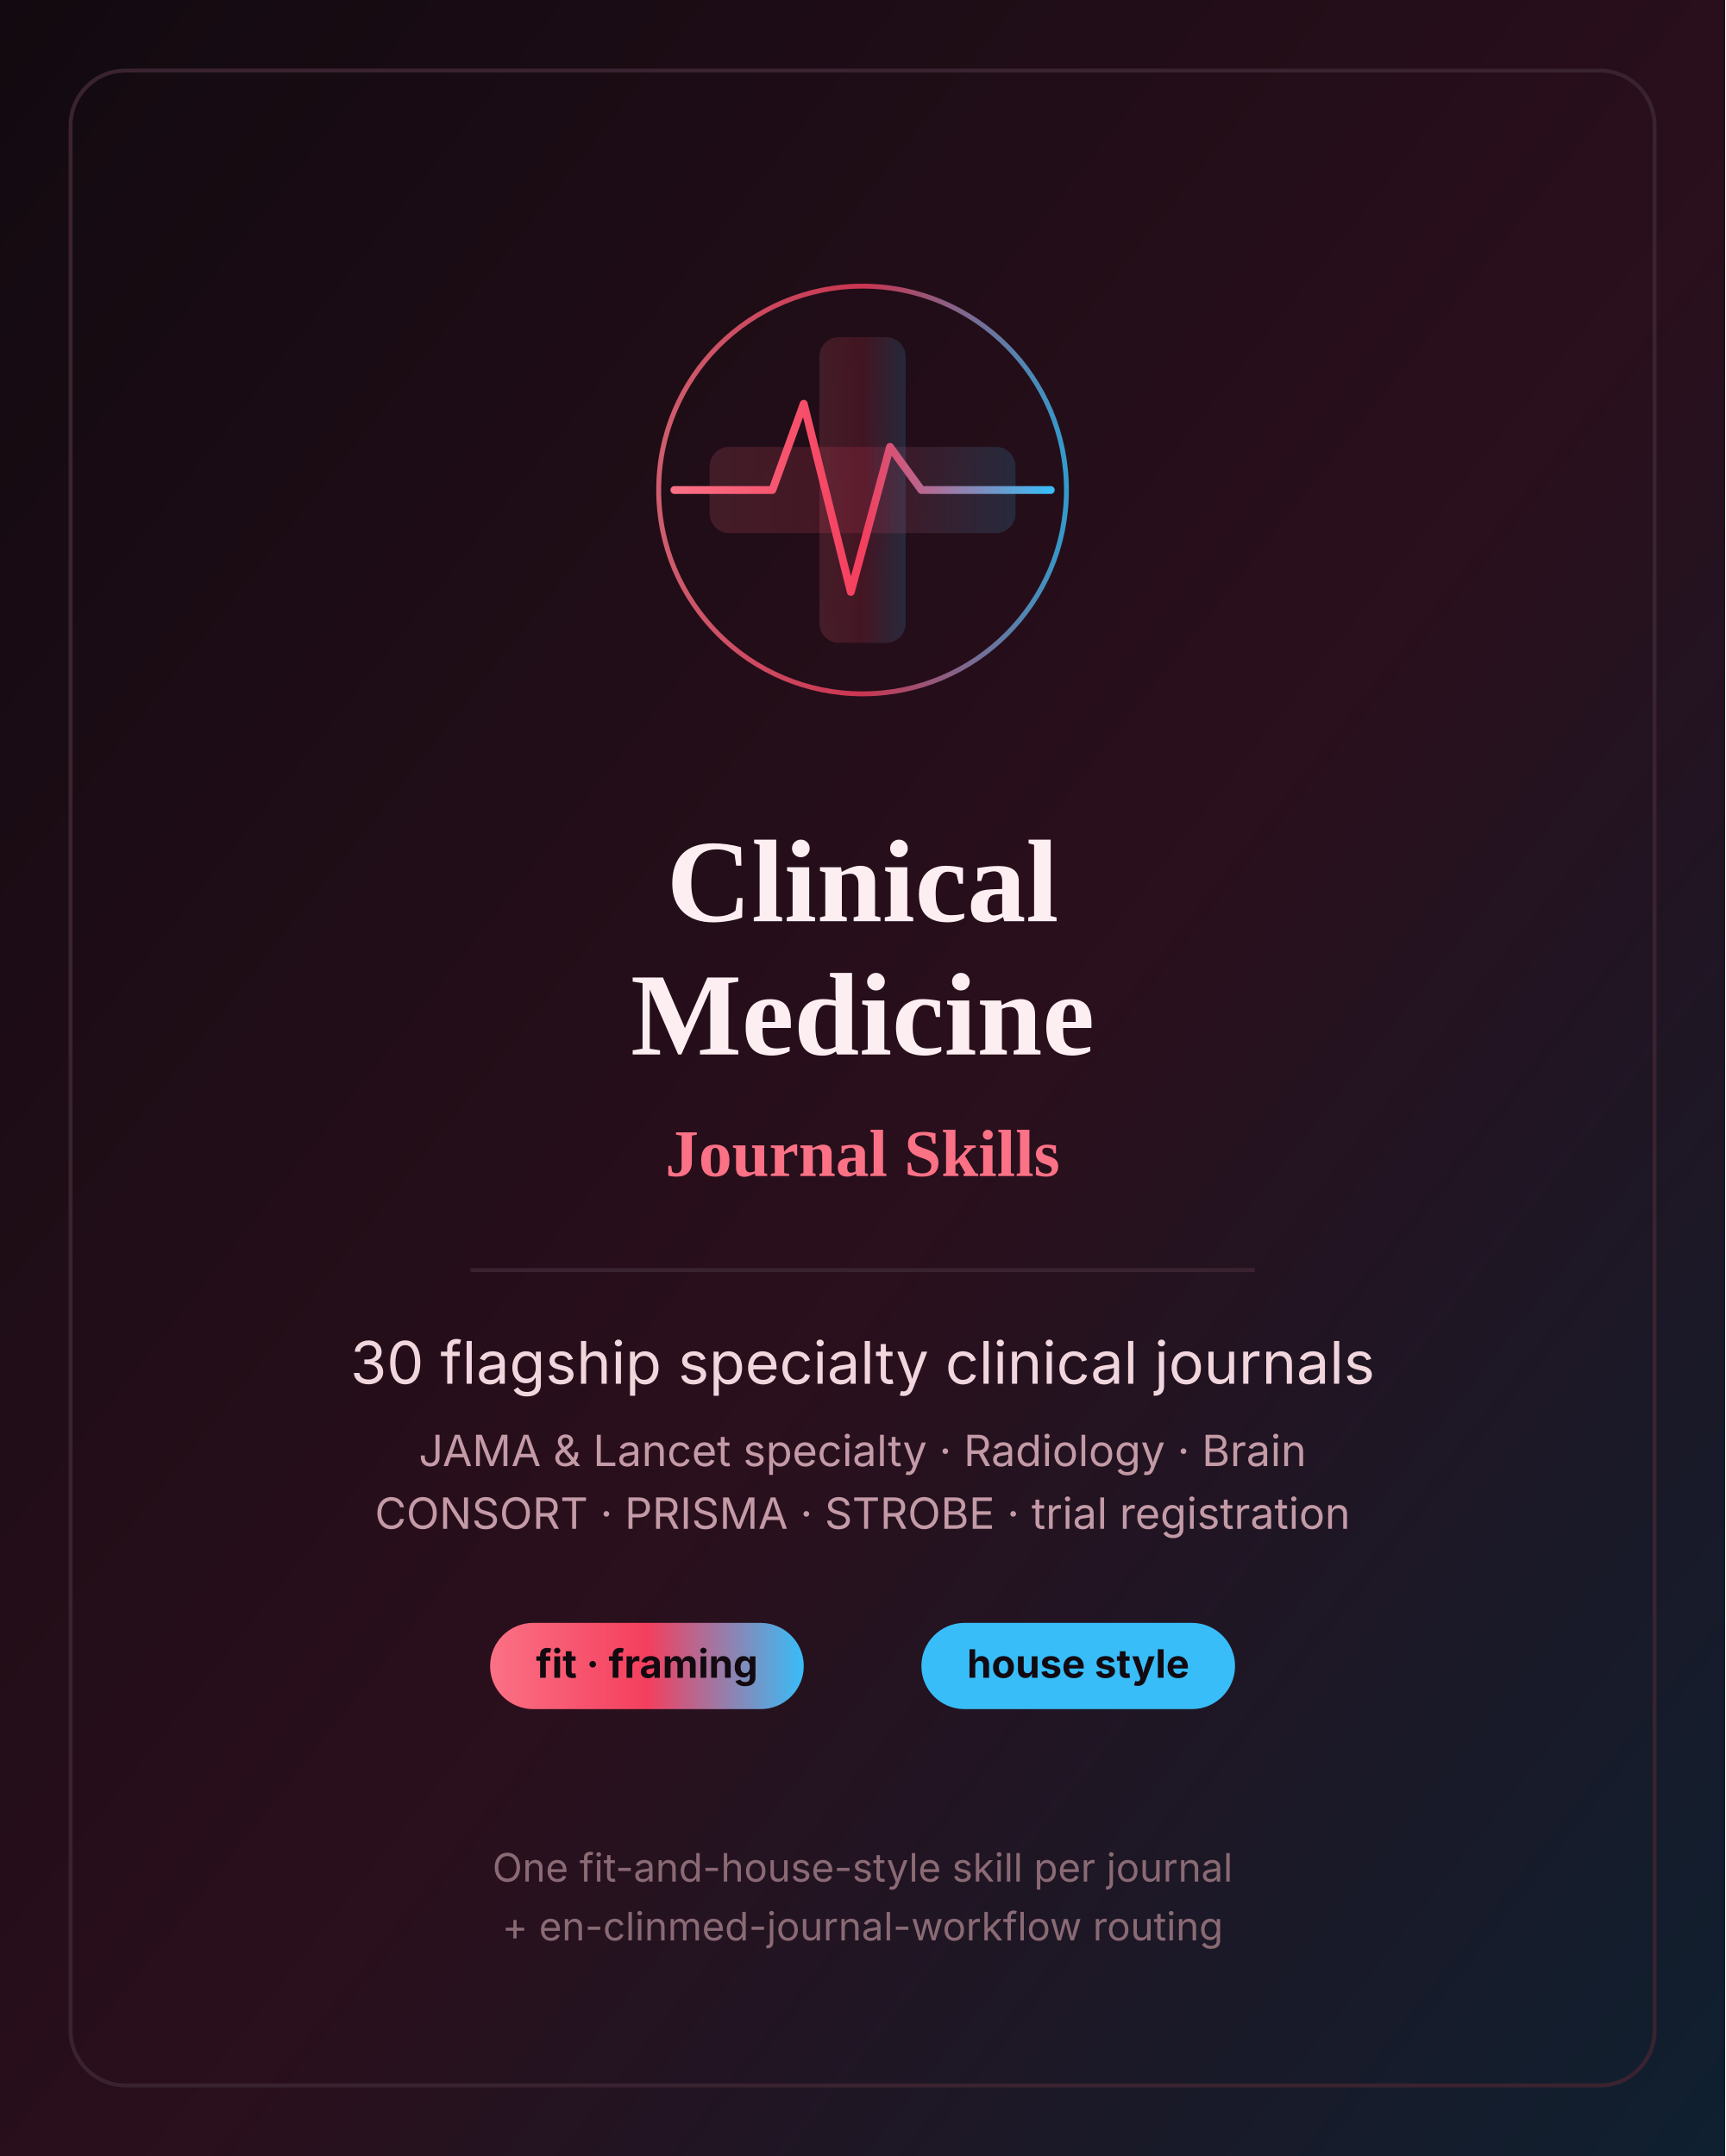
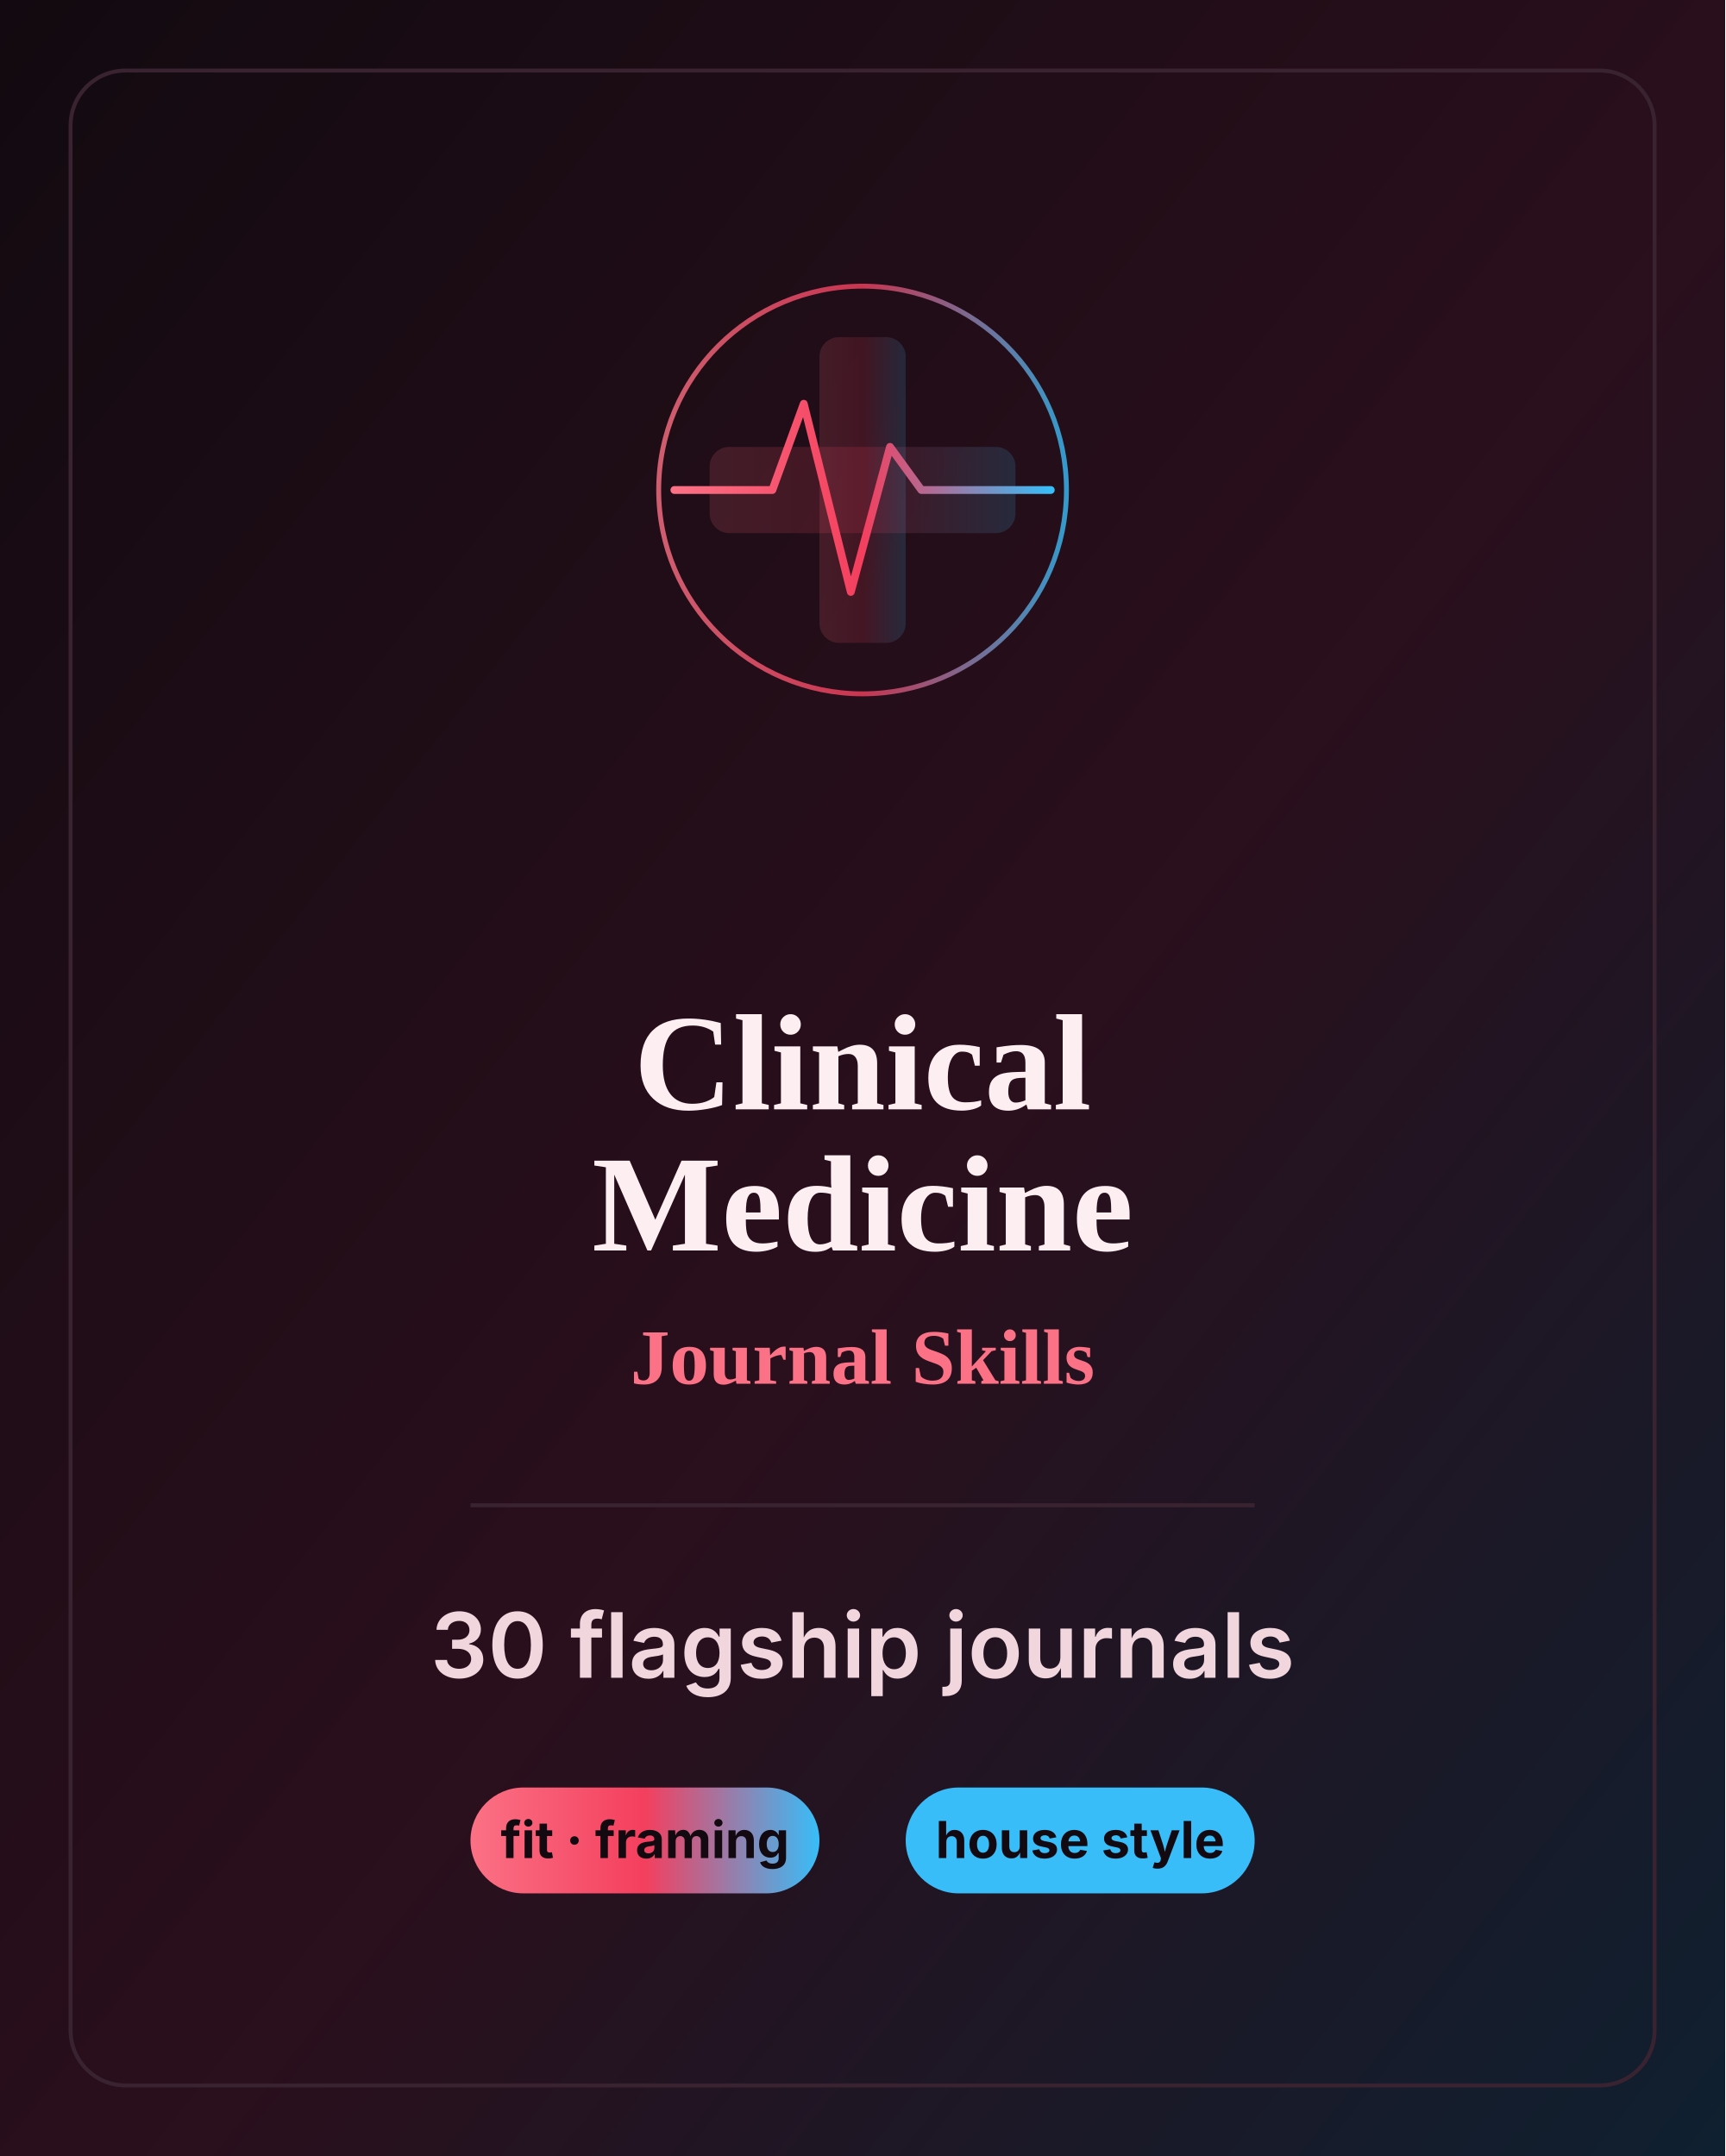
<svg xmlns="http://www.w3.org/2000/svg" width="880" height="1100" viewBox="0 0 880 1100" role="img" aria-label="Clinical Medicine Journal Skills — 30 flagship specialty clinical journals">
  <defs>
    <linearGradient id="bg" x1="0" y1="0" x2="1" y2="1">
      <stop offset="0" stop-color="#120a10" />
      <stop offset="0.55" stop-color="#2a0f1c" />
      <stop offset="1" stop-color="#0f2030" />
    </linearGradient>
    <linearGradient id="accent" x1="0" y1="0" x2="1" y2="0">
      <stop offset="0" stop-color="#fb7185" />
      <stop offset="0.5" stop-color="#f43f5e" />
      <stop offset="1" stop-color="#38bdf8" />
    </linearGradient>
  </defs>
  <rect width="880" height="1100" fill="url(#bg)" />
  <rect x="36" y="36" width="808" height="1028" rx="28" fill="none" stroke="#3a2330" stroke-width="2" />
  <g transform="translate(440,250)">
    <circle r="104" fill="none" stroke="url(#accent)" stroke-width="2.5" opacity="0.8" />
    <rect x="-22" y="-78" width="44" height="156" rx="10" fill="url(#accent)" opacity="0.16" />
    <rect x="-78" y="-22" width="156" height="44" rx="10" fill="url(#accent)" opacity="0.16" />
    <path d="M-96 0 H-46 L-30 -44 L -6 52 L 14 -22 L 30 0 H96" fill="none" stroke="url(#accent)" stroke-width="4" stroke-linejoin="round" stroke-linecap="round" />
  </g>
-   <text x="440" y="470" text-anchor="middle" font-family="Georgia, 'Times New Roman', serif" font-size="60" fill="#fdeef2" font-weight="700">Clinical</text>
-   <text x="440" y="538" text-anchor="middle" font-family="Georgia, 'Times New Roman', serif" font-size="60" fill="#fdeef2" font-weight="700">Medicine</text>
-   <text x="440" y="600" text-anchor="middle" font-family="Georgia, 'Times New Roman', serif" font-size="34" fill="#fb7185" font-weight="600">Journal Skills</text>
-   <line x1="240" y1="648" x2="640" y2="648" stroke="#3a2330" stroke-width="2" />
-   <text x="440" y="706" text-anchor="middle" font-family="-apple-system, 'Segoe UI', sans-serif" font-size="30" fill="#f1d6dd">30 flagship specialty clinical journals</text>
-   <text x="440" y="748" text-anchor="middle" font-family="-apple-system, 'Segoe UI', sans-serif" font-size="22" fill="#c39aa6">JAMA &amp; Lancet specialty · Radiology · Brain</text>
-   <text x="440" y="780" text-anchor="middle" font-family="-apple-system, 'Segoe UI', sans-serif" font-size="22" fill="#c39aa6">CONSORT · PRISMA · STROBE · trial registration</text>
-   <g font-family="-apple-system, 'Segoe UI', sans-serif" font-size="20" fill="#120a10">
-     <rect x="250" y="828" width="160" height="44" rx="22" fill="url(#accent)" />
-     <text x="330" y="856" text-anchor="middle" font-weight="700">fit · framing</text>
-     <rect x="470" y="828" width="160" height="44" rx="22" fill="#38bdf8" />
-     <text x="550" y="856" text-anchor="middle" font-weight="700">house style</text>
+   <text x="440" y="566" text-anchor="middle" font-family="Georgia, 'Times New Roman', serif" font-size="70" fill="#fdeef2" font-weight="700">Clinical</text>
+   <text x="440" y="638" text-anchor="middle" font-family="Georgia, 'Times New Roman', serif" font-size="70" fill="#fdeef2" font-weight="700">Medicine</text>
+   <text x="440" y="706" text-anchor="middle" font-family="Georgia, 'Times New Roman', serif" font-size="40" fill="#fb7185" font-weight="600">Journal Skills</text>
+   <line x1="240" y1="768" x2="640" y2="768" stroke="#3a2330" stroke-width="2" />
+   <text x="440" y="856" text-anchor="middle" font-family="-apple-system, 'Segoe UI', sans-serif" font-size="46" fill="#f1d6dd" font-weight="600">30 flagship journals</text>
+   <g font-family="-apple-system, 'Segoe UI', sans-serif" font-size="26" fill="#120a10">
+     <rect x="240" y="912" width="178" height="54" rx="27" fill="url(#accent)" />
+     <text x="329" y="948" text-anchor="middle" font-weight="700">fit · framing</text>
+     <rect x="462" y="912" width="178" height="54" rx="27" fill="#38bdf8" />
+     <text x="551" y="948" text-anchor="middle" font-weight="700">house style</text>
  </g>
-   <text x="440" y="960" text-anchor="middle" font-family="-apple-system, 'Segoe UI', sans-serif" font-size="20" fill="#8a6a74">One fit-and-house-style skill per journal</text>
-   <text x="440" y="990" text-anchor="middle" font-family="-apple-system, 'Segoe UI', sans-serif" font-size="20" fill="#8a6a74">+ en-clinmed-journal-workflow routing</text>
</svg>
